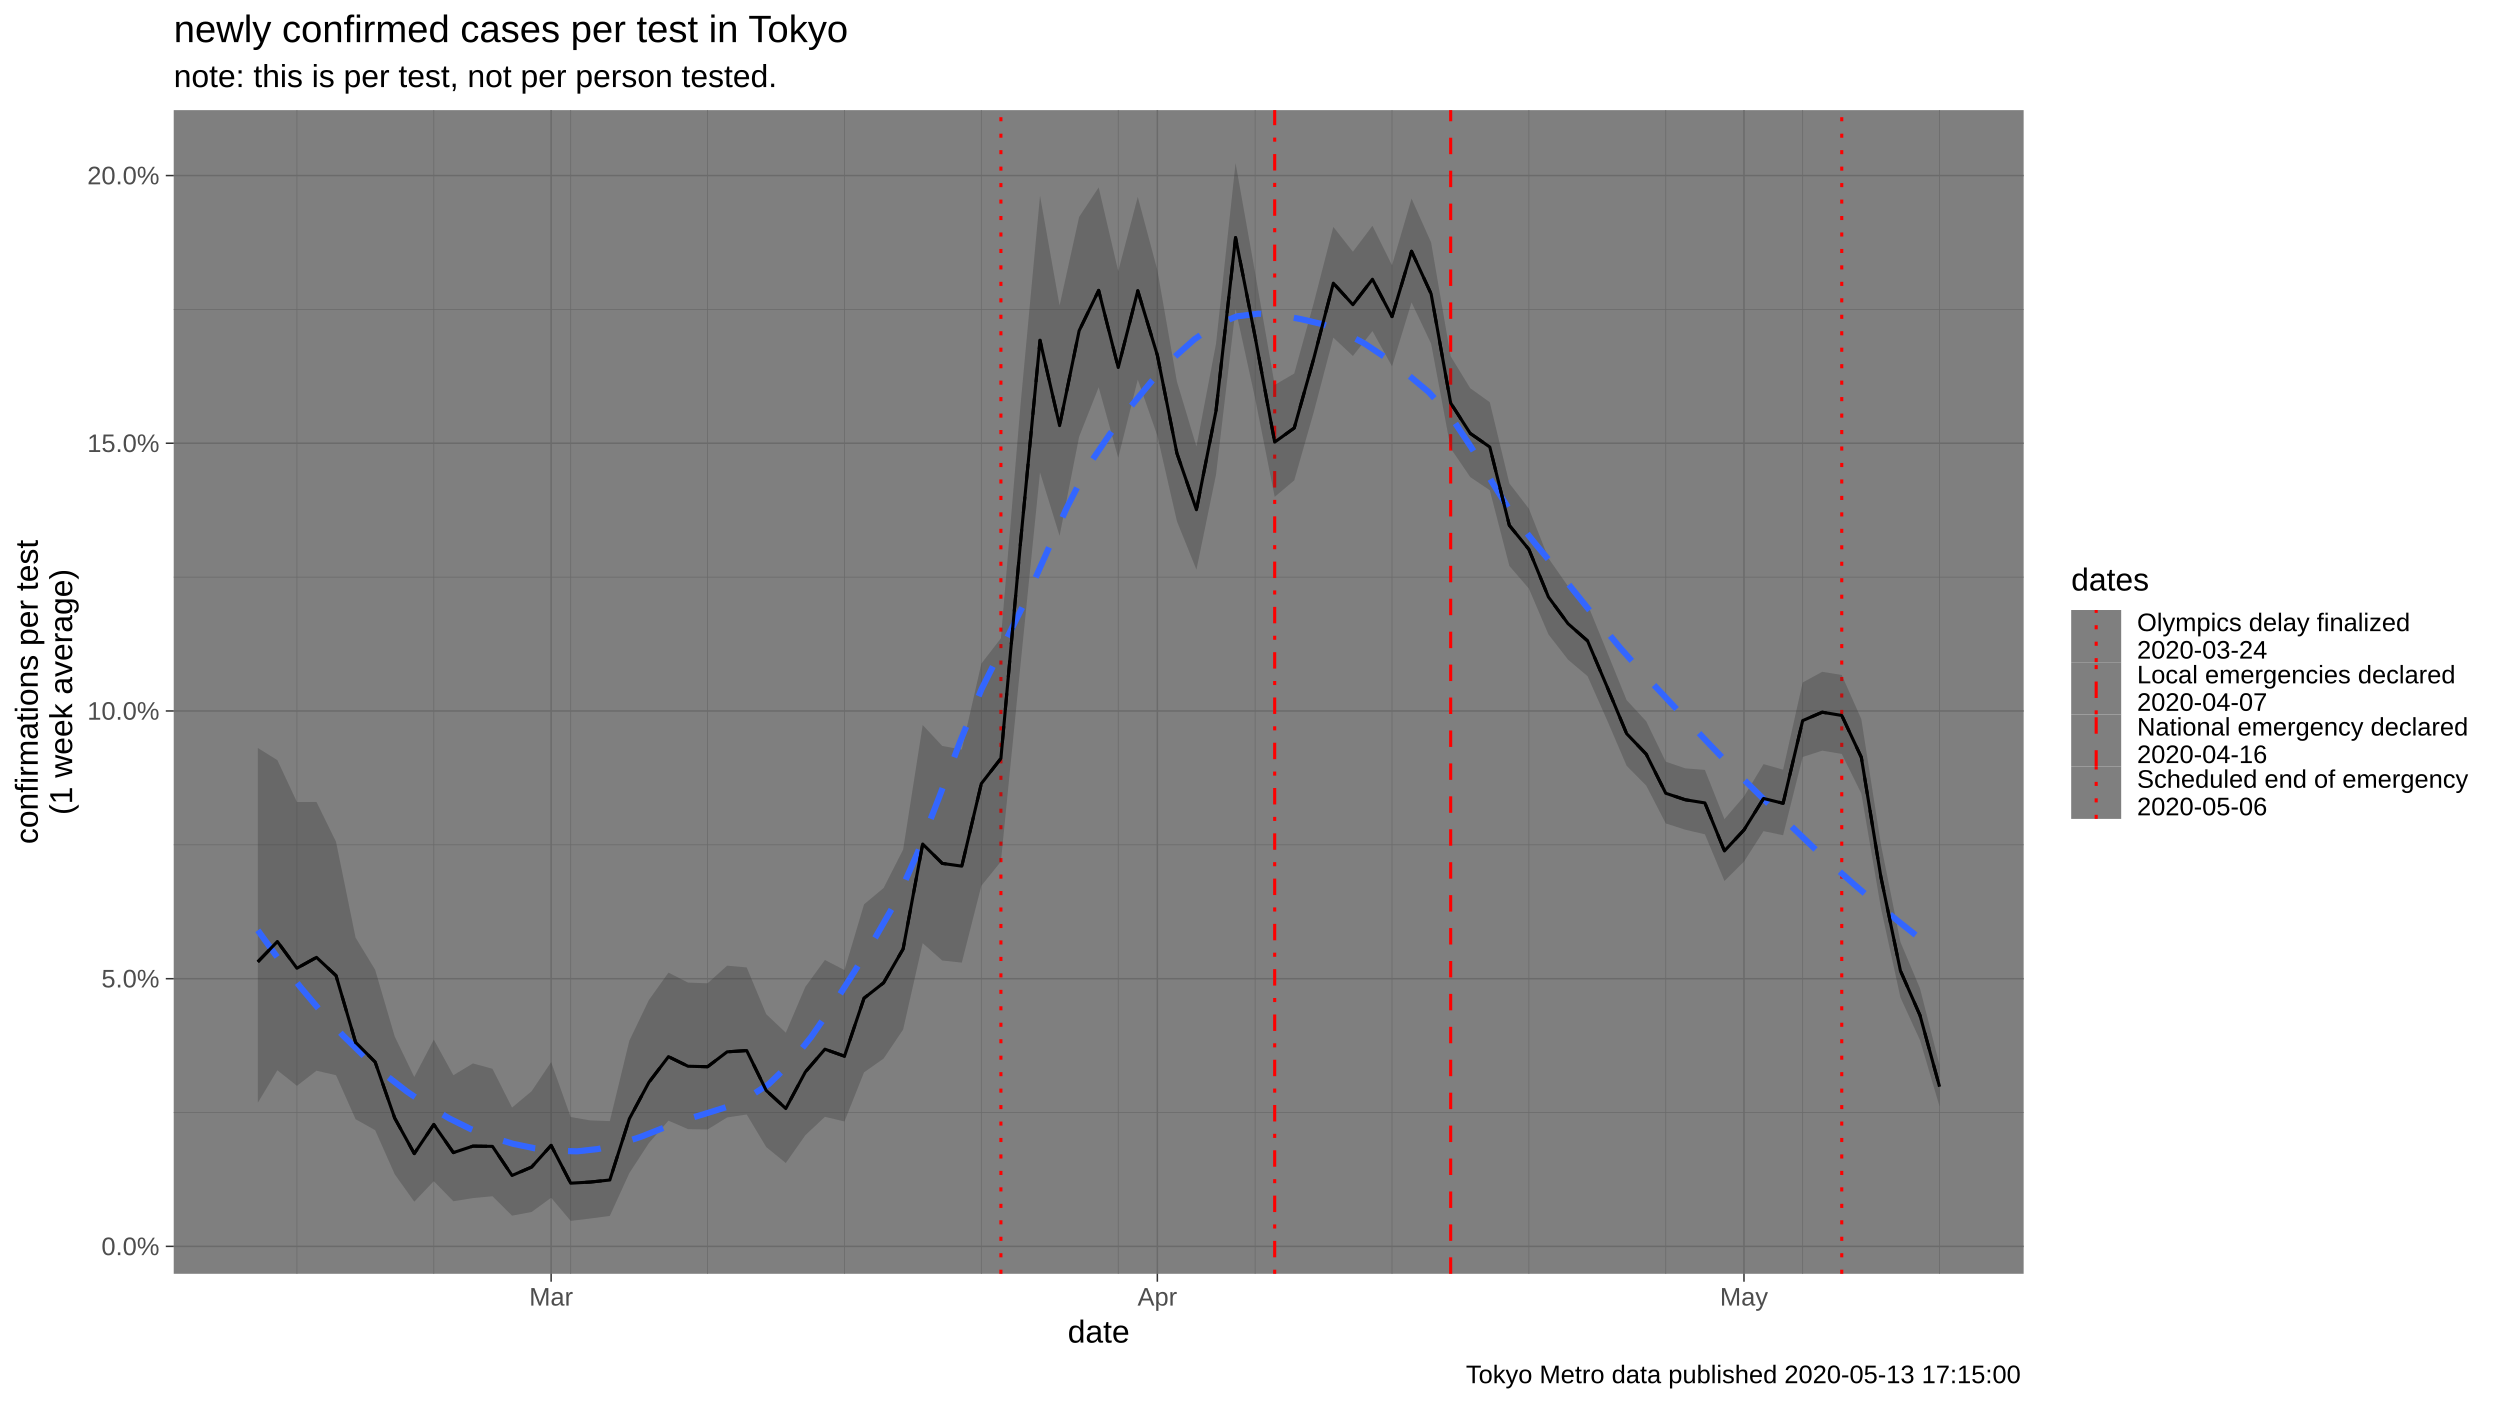
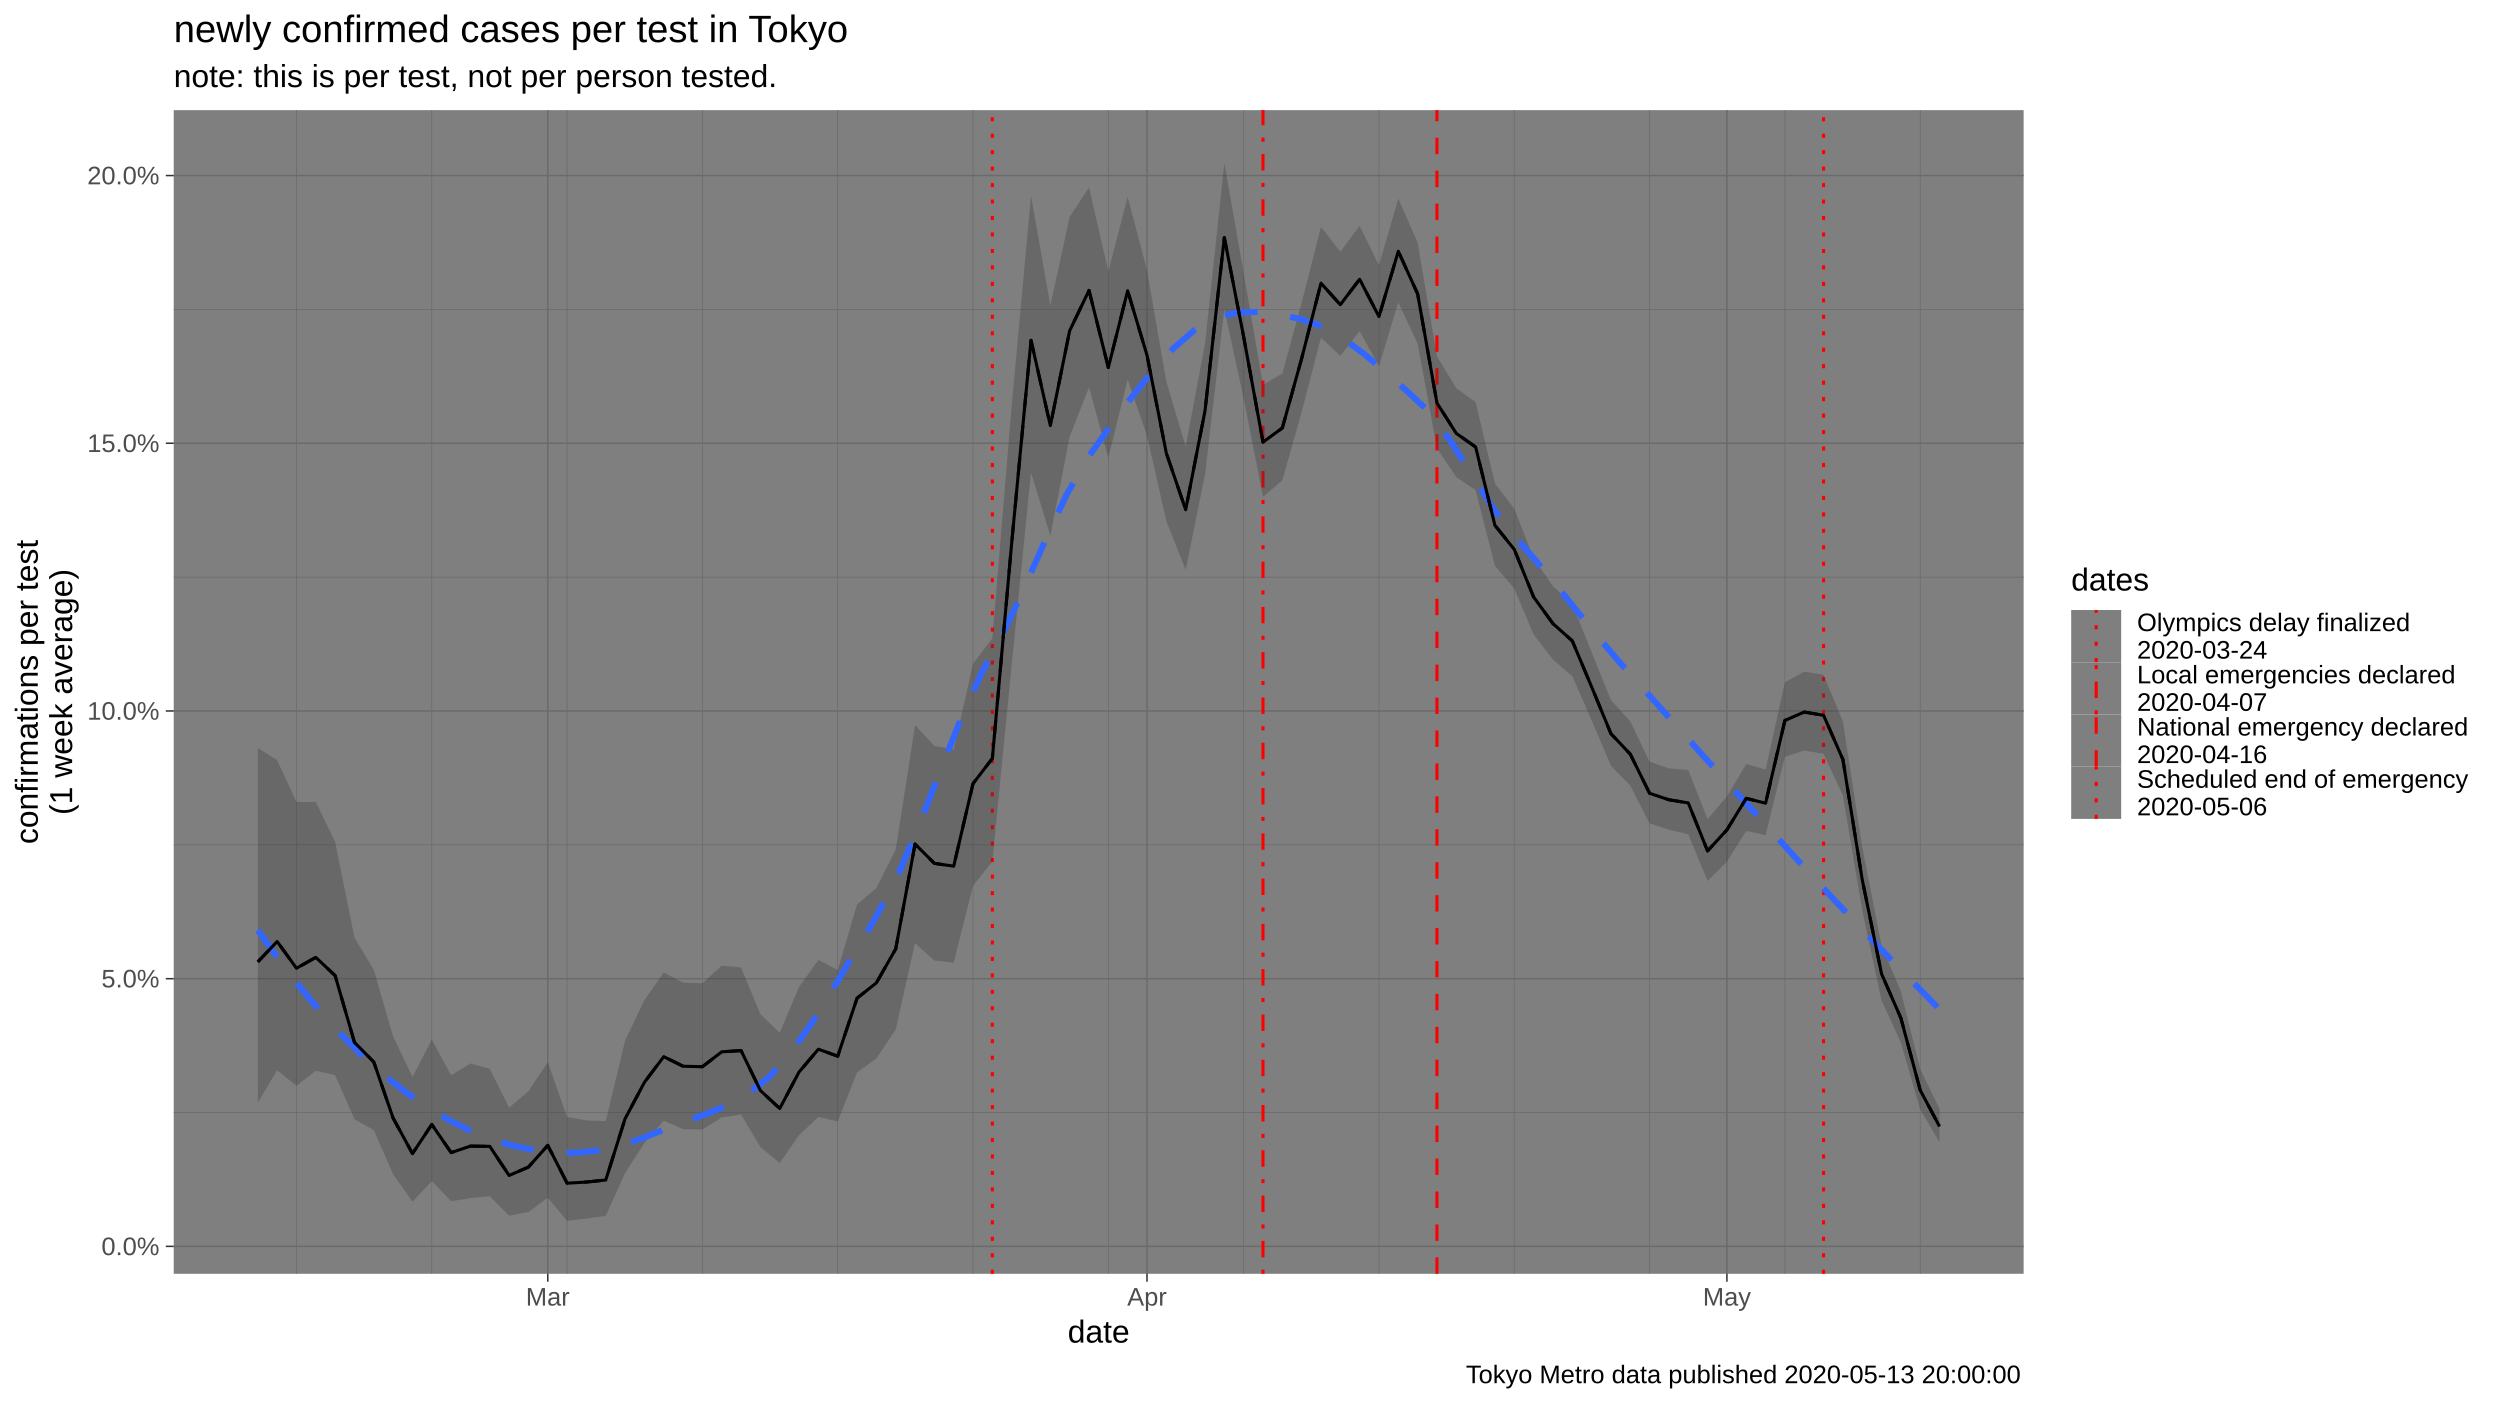
<svg xmlns="http://www.w3.org/2000/svg" viewBox="0 0 864.00 486.00">
  <defs>
    <style type="text/css">
    line, polyline, polygon, path, rect, circle {
      fill: none;
      stroke: #000000;
      stroke-linecap: round;
      stroke-linejoin: round;
      stroke-miterlimit: 10.00;
    }
  </style>
  </defs>
  <rect width="100%" height="100%" style="stroke: none; fill: #FFFFFF;" />
  <rect x="0.00" y="0.00" width="864.00" height="486.00" style="stroke-width: 1.07; stroke: #FFFFFF; fill: #FFFFFF;" />
  <defs>
    <clipPath id="cpNjAuMDR8Njk5LjM3fDQ0MC4yMnwzOC4wNw==">
      <rect x="60.04" y="38.07" width="639.33" height="402.15" />
    </clipPath>
  </defs>
  <rect x="60.04" y="38.07" width="639.33" height="402.15" style="stroke-width: 1.07; stroke: none; fill: #7F7F7F;" clip-path="url(#cpNjAuMDR8Njk5LjM3fDQ0MC4yMnwzOC4wNw==)" />
  <polyline points="60.04,384.49 699.37,384.49 " style="stroke-width: 0.27; stroke: #6B6B6B; stroke-linecap: butt;" clip-path="url(#cpNjAuMDR8Njk5LjM3fDQ0MC4yMnwzOC4wNw==)" />
  <polyline points="60.04,291.97 699.37,291.97 " style="stroke-width: 0.27; stroke: #6B6B6B; stroke-linecap: butt;" clip-path="url(#cpNjAuMDR8Njk5LjM3fDQ0MC4yMnwzOC4wNw==)" />
  <polyline points="60.04,199.45 699.37,199.45 " style="stroke-width: 0.27; stroke: #6B6B6B; stroke-linecap: butt;" clip-path="url(#cpNjAuMDR8Njk5LjM3fDQ0MC4yMnwzOC4wNw==)" />
  <polyline points="60.04,106.93 699.37,106.93 " style="stroke-width: 0.27; stroke: #6B6B6B; stroke-linecap: butt;" clip-path="url(#cpNjAuMDR8Njk5LjM3fDQ0MC4yMnwzOC4wNw==)" />
-   <polyline points="102.62,440.22 102.62,38.07 " style="stroke-width: 0.27; stroke: #6B6B6B; stroke-linecap: butt;" clip-path="url(#cpNjAuMDR8Njk5LjM3fDQ0MC4yMnwzOC4wNw==)" />
-   <polyline points="149.92,440.22 149.92,38.07 " style="stroke-width: 0.27; stroke: #6B6B6B; stroke-linecap: butt;" clip-path="url(#cpNjAuMDR8Njk5LjM3fDQ0MC4yMnwzOC4wNw==)" />
-   <polyline points="197.23,440.22 197.23,38.07 " style="stroke-width: 0.27; stroke: #6B6B6B; stroke-linecap: butt;" clip-path="url(#cpNjAuMDR8Njk5LjM3fDQ0MC4yMnwzOC4wNw==)" />
-   <polyline points="244.54,440.22 244.54,38.07 " style="stroke-width: 0.27; stroke: #6B6B6B; stroke-linecap: butt;" clip-path="url(#cpNjAuMDR8Njk5LjM3fDQ0MC4yMnwzOC4wNw==)" />
-   <polyline points="291.85,440.22 291.85,38.07 " style="stroke-width: 0.27; stroke: #6B6B6B; stroke-linecap: butt;" clip-path="url(#cpNjAuMDR8Njk5LjM3fDQ0MC4yMnwzOC4wNw==)" />
-   <polyline points="339.15,440.22 339.15,38.07 " style="stroke-width: 0.27; stroke: #6B6B6B; stroke-linecap: butt;" clip-path="url(#cpNjAuMDR8Njk5LjM3fDQ0MC4yMnwzOC4wNw==)" />
-   <polyline points="386.46,440.22 386.46,38.07 " style="stroke-width: 0.27; stroke: #6B6B6B; stroke-linecap: butt;" clip-path="url(#cpNjAuMDR8Njk5LjM3fDQ0MC4yMnwzOC4wNw==)" />
-   <polyline points="433.77,440.22 433.77,38.07 " style="stroke-width: 0.27; stroke: #6B6B6B; stroke-linecap: butt;" clip-path="url(#cpNjAuMDR8Njk5LjM3fDQ0MC4yMnwzOC4wNw==)" />
-   <polyline points="481.08,440.22 481.08,38.07 " style="stroke-width: 0.27; stroke: #6B6B6B; stroke-linecap: butt;" clip-path="url(#cpNjAuMDR8Njk5LjM3fDQ0MC4yMnwzOC4wNw==)" />
-   <polyline points="528.38,440.22 528.38,38.07 " style="stroke-width: 0.27; stroke: #6B6B6B; stroke-linecap: butt;" clip-path="url(#cpNjAuMDR8Njk5LjM3fDQ0MC4yMnwzOC4wNw==)" />
-   <polyline points="575.69,440.22 575.69,38.07 " style="stroke-width: 0.27; stroke: #6B6B6B; stroke-linecap: butt;" clip-path="url(#cpNjAuMDR8Njk5LjM3fDQ0MC4yMnwzOC4wNw==)" />
-   <polyline points="623.00,440.22 623.00,38.07 " style="stroke-width: 0.27; stroke: #6B6B6B; stroke-linecap: butt;" clip-path="url(#cpNjAuMDR8Njk5LjM3fDQ0MC4yMnwzOC4wNw==)" />
-   <polyline points="670.31,440.22 670.31,38.07 " style="stroke-width: 0.27; stroke: #6B6B6B; stroke-linecap: butt;" clip-path="url(#cpNjAuMDR8Njk5LjM3fDQ0MC4yMnwzOC4wNw==)" />
+   <polyline points="102.46,440.22 102.46,38.07 " style="stroke-width: 0.27; stroke: #6B6B6B; stroke-linecap: butt;" clip-path="url(#cpNjAuMDR8Njk5LjM3fDQ0MC4yMnwzOC4wNw==)" />
+   <polyline points="149.23,440.22 149.23,38.07 " style="stroke-width: 0.27; stroke: #6B6B6B; stroke-linecap: butt;" clip-path="url(#cpNjAuMDR8Njk5LjM3fDQ0MC4yMnwzOC4wNw==)" />
+   <polyline points="195.99,440.22 195.99,38.07 " style="stroke-width: 0.27; stroke: #6B6B6B; stroke-linecap: butt;" clip-path="url(#cpNjAuMDR8Njk5LjM3fDQ0MC4yMnwzOC4wNw==)" />
+   <polyline points="242.75,440.22 242.75,38.07 " style="stroke-width: 0.27; stroke: #6B6B6B; stroke-linecap: butt;" clip-path="url(#cpNjAuMDR8Njk5LjM3fDQ0MC4yMnwzOC4wNw==)" />
+   <polyline points="289.52,440.22 289.52,38.07 " style="stroke-width: 0.27; stroke: #6B6B6B; stroke-linecap: butt;" clip-path="url(#cpNjAuMDR8Njk5LjM3fDQ0MC4yMnwzOC4wNw==)" />
+   <polyline points="336.28,440.22 336.28,38.07 " style="stroke-width: 0.27; stroke: #6B6B6B; stroke-linecap: butt;" clip-path="url(#cpNjAuMDR8Njk5LjM3fDQ0MC4yMnwzOC4wNw==)" />
+   <polyline points="383.04,440.22 383.04,38.07 " style="stroke-width: 0.27; stroke: #6B6B6B; stroke-linecap: butt;" clip-path="url(#cpNjAuMDR8Njk5LjM3fDQ0MC4yMnwzOC4wNw==)" />
+   <polyline points="429.81,440.22 429.81,38.07 " style="stroke-width: 0.27; stroke: #6B6B6B; stroke-linecap: butt;" clip-path="url(#cpNjAuMDR8Njk5LjM3fDQ0MC4yMnwzOC4wNw==)" />
+   <polyline points="476.57,440.22 476.57,38.07 " style="stroke-width: 0.27; stroke: #6B6B6B; stroke-linecap: butt;" clip-path="url(#cpNjAuMDR8Njk5LjM3fDQ0MC4yMnwzOC4wNw==)" />
+   <polyline points="523.33,440.22 523.33,38.07 " style="stroke-width: 0.27; stroke: #6B6B6B; stroke-linecap: butt;" clip-path="url(#cpNjAuMDR8Njk5LjM3fDQ0MC4yMnwzOC4wNw==)" />
+   <polyline points="570.10,440.22 570.10,38.07 " style="stroke-width: 0.27; stroke: #6B6B6B; stroke-linecap: butt;" clip-path="url(#cpNjAuMDR8Njk5LjM3fDQ0MC4yMnwzOC4wNw==)" />
+   <polyline points="616.86,440.22 616.86,38.07 " style="stroke-width: 0.27; stroke: #6B6B6B; stroke-linecap: butt;" clip-path="url(#cpNjAuMDR8Njk5LjM3fDQ0MC4yMnwzOC4wNw==)" />
+   <polyline points="663.63,440.22 663.63,38.07 " style="stroke-width: 0.27; stroke: #6B6B6B; stroke-linecap: butt;" clip-path="url(#cpNjAuMDR8Njk5LjM3fDQ0MC4yMnwzOC4wNw==)" />
  <polyline points="60.04,430.75 699.37,430.75 " style="stroke-width: 0.53; stroke: #6B6B6B; stroke-linecap: butt;" clip-path="url(#cpNjAuMDR8Njk5LjM3fDQ0MC4yMnwzOC4wNw==)" />
  <polyline points="60.04,338.23 699.37,338.23 " style="stroke-width: 0.53; stroke: #6B6B6B; stroke-linecap: butt;" clip-path="url(#cpNjAuMDR8Njk5LjM3fDQ0MC4yMnwzOC4wNw==)" />
  <polyline points="60.04,245.71 699.37,245.71 " style="stroke-width: 0.53; stroke: #6B6B6B; stroke-linecap: butt;" clip-path="url(#cpNjAuMDR8Njk5LjM3fDQ0MC4yMnwzOC4wNw==)" />
  <polyline points="60.04,153.19 699.37,153.19 " style="stroke-width: 0.53; stroke: #6B6B6B; stroke-linecap: butt;" clip-path="url(#cpNjAuMDR8Njk5LjM3fDQ0MC4yMnwzOC4wNw==)" />
  <polyline points="60.04,60.67 699.37,60.67 " style="stroke-width: 0.53; stroke: #6B6B6B; stroke-linecap: butt;" clip-path="url(#cpNjAuMDR8Njk5LjM3fDQ0MC4yMnwzOC4wNw==)" />
-   <polyline points="190.47,440.22 190.47,38.07 " style="stroke-width: 0.53; stroke: #6B6B6B; stroke-linecap: butt;" clip-path="url(#cpNjAuMDR8Njk5LjM3fDQ0MC4yMnwzOC4wNw==)" />
-   <polyline points="399.98,440.22 399.98,38.07 " style="stroke-width: 0.53; stroke: #6B6B6B; stroke-linecap: butt;" clip-path="url(#cpNjAuMDR8Njk5LjM3fDQ0MC4yMnwzOC4wNw==)" />
-   <polyline points="602.72,440.22 602.72,38.07 " style="stroke-width: 0.53; stroke: #6B6B6B; stroke-linecap: butt;" clip-path="url(#cpNjAuMDR8Njk5LjM3fDQ0MC4yMnwzOC4wNw==)" />
-   <line x1="345.91" y1="440.22" x2="345.91" y2="38.07" style="stroke-width: 1.07; stroke: #FF0000; stroke-dasharray: 1.42,4.27; stroke-linecap: butt;" clip-path="url(#cpNjAuMDR8Njk5LjM3fDQ0MC4yMnwzOC4wNw==)" />
-   <line x1="440.53" y1="440.22" x2="440.53" y2="38.07" style="stroke-width: 1.07; stroke: #FF0000; stroke-dasharray: 1.42,4.27,5.69,4.27; stroke-linecap: butt;" clip-path="url(#cpNjAuMDR8Njk5LjM3fDQ0MC4yMnwzOC4wNw==)" />
-   <line x1="501.35" y1="440.22" x2="501.35" y2="38.07" style="stroke-width: 1.07; stroke: #FF0000; stroke-dasharray: 5.69,5.69; stroke-linecap: butt;" clip-path="url(#cpNjAuMDR8Njk5LjM3fDQ0MC4yMnwzOC4wNw==)" />
-   <line x1="636.51" y1="440.22" x2="636.51" y2="38.07" style="stroke-width: 1.07; stroke: #FF0000; stroke-dasharray: 1.42,4.27; stroke-linecap: butt;" clip-path="url(#cpNjAuMDR8Njk5LjM3fDQ0MC4yMnwzOC4wNw==)" />
-   <polygon points="89.10,258.49 95.86,262.70 102.62,277.18 109.38,277.15 116.13,290.91 122.89,324.04 129.65,335.15 136.41,358.19 143.17,372.20 149.92,359.29 156.68,371.59 163.44,367.52 170.20,369.37 176.96,382.77 183.72,377.12 190.47,367.05 197.23,386.03 203.99,387.21 210.75,387.45 217.51,359.63 224.26,345.59 231.02,336.13 237.78,339.58 244.54,339.82 251.30,333.73 258.06,334.34 264.81,350.50 271.57,356.89 278.33,341.04 285.09,331.76 291.85,335.25 298.61,312.54 305.36,306.89 312.12,293.62 318.88,250.56 325.64,257.79 332.40,259.03 339.15,229.34 345.91,220.59 352.67,140.14 359.43,67.62 366.19,105.58 372.95,74.96 379.70,64.77 386.46,93.73 393.22,68.02 399.98,93.33 406.74,131.85 413.49,154.30 420.25,118.80 427.01,56.35 433.77,94.25 440.53,133.03 447.29,129.08 454.04,104.66 460.80,78.41 467.56,86.99 474.32,78.02 481.08,91.67 487.83,68.62 494.59,83.79 501.35,123.12 508.11,134.16 514.87,139.00 521.63,167.04 528.38,175.79 535.14,192.90 541.90,202.60 548.66,208.79 555.42,225.34 562.17,241.97 568.93,249.27 575.69,263.24 582.45,265.54 589.21,266.08 595.97,283.09 602.72,275.26 609.48,264.07 616.24,265.99 623.00,235.86 629.76,232.17 636.51,233.27 643.27,248.51 650.03,291.69 656.79,325.54 663.55,341.59 670.31,368.07 670.31,382.40 663.55,359.51 656.79,344.74 650.03,313.77 643.27,274.25 636.51,260.58 629.76,259.43 623.00,261.62 616.24,288.67 609.48,287.24 602.72,297.78 595.97,304.48 589.21,288.34 582.45,286.76 575.69,284.59 568.93,271.51 562.17,264.67 555.42,248.94 548.66,233.70 541.90,227.97 535.14,219.25 528.38,203.42 521.63,195.58 514.87,169.44 508.11,164.88 501.35,154.94 494.59,118.77 487.83,104.52 481.08,126.60 474.32,114.42 467.56,123.03 460.80,116.69 454.04,142.43 447.29,166.02 440.53,171.72 433.77,137.72 427.01,106.84 420.25,164.11 413.49,196.90 406.74,180.13 399.98,150.59 393.22,131.20 386.46,158.22 379.70,133.85 372.95,150.93 366.19,185.20 359.43,163.28 352.67,229.95 345.91,297.76 339.15,306.14 332.40,332.69 325.64,331.96 318.88,325.97 312.12,355.82 305.36,365.86 298.61,370.61 291.85,387.58 285.09,385.98 278.33,392.33 271.57,401.94 264.81,396.44 258.06,385.18 251.30,386.19 244.54,390.35 237.78,390.24 231.02,387.31 224.26,395.04 217.51,405.42 210.75,420.23 203.99,421.13 197.23,421.94 190.47,413.94 183.72,418.87 176.96,420.14 170.20,413.43 163.44,414.07 156.68,415.15 149.92,408.22 143.17,415.31 136.41,405.82 129.65,390.60 122.89,386.81 116.13,371.61 109.38,370.04 102.62,375.27 95.86,369.88 89.10,381.12 " style="stroke-width: 1.07; stroke: none; fill: #333333; fill-opacity: 0.30;" clip-path="url(#cpNjAuMDR8Njk5LjM3fDQ0MC4yMnwzOC4wNw==)" />
-   <polyline points="89.10,321.51 96.46,331.68 103.82,341.14 111.17,349.88 118.53,357.87 125.89,365.07 133.24,371.50 140.60,377.21 147.96,382.22 155.31,386.55 162.67,390.20 170.03,393.12 177.39,395.32 184.74,396.84 192.10,397.70 199.46,397.90 206.81,397.08 214.17,395.31 221.53,392.86 228.88,389.96 236.24,387.15 243.60,384.94 250.96,382.63 258.31,379.46 265.67,374.68 273.03,367.55 280.38,358.30 287.74,347.63 295.10,336.06 302.45,324.10 309.81,311.27 317.17,294.62 324.53,275.61 331.88,256.13 339.24,238.10 346.60,223.37 353.95,208.57 361.31,191.95 368.67,175.49 376.02,161.15 383.38,150.29 390.74,140.55 398.10,131.64 405.45,123.79 412.81,117.24 420.17,112.25 427.52,109.32 434.88,108.41 442.24,108.93 449.60,110.29 456.95,112.02 464.31,114.83 471.67,118.79 479.02,123.69 486.38,129.32 493.74,135.47 501.09,143.49 508.45,154.58 515.81,166.89 523.17,178.53 530.52,187.82 537.88,196.67 545.24,205.83 552.59,215.01 559.95,223.90 567.31,232.20 574.66,239.98 582.02,247.86 589.38,255.72 596.74,263.42 604.09,270.82 611.45,278.09 618.81,285.29 626.16,292.36 633.52,299.20 640.88,305.74 648.23,312.00 655.59,318.02 662.95,323.87 670.31,329.61 " style="stroke-width: 2.13; stroke: #3366FF; stroke-dasharray: 11.38,11.38; stroke-linecap: butt;" clip-path="url(#cpNjAuMDR8Njk5LjM3fDQ0MC4yMnwzOC4wNw==)" />
-   <polyline points="89.10,332.42 95.86,325.39 102.62,334.62 109.38,330.87 116.13,337.17 122.89,360.23 129.65,367.04 136.41,386.41 143.17,398.68 149.92,388.62 156.68,398.34 163.44,396.10 170.20,396.19 176.96,406.24 183.72,403.34 190.47,395.84 197.23,408.91 203.99,408.52 210.75,407.81 217.51,386.63 224.26,374.05 231.02,365.18 237.78,368.49 244.54,368.66 251.30,363.51 258.06,363.08 264.81,376.88 271.57,383.11 278.33,370.47 285.09,362.60 291.85,365.02 298.61,344.97 305.36,339.67 312.12,327.95 318.88,291.70 325.64,298.39 332.40,299.34 339.15,270.81 345.91,262.10 352.67,187.65 359.43,117.61 366.19,147.09 372.95,114.29 379.70,100.36 386.46,127.00 393.22,100.49 399.98,122.76 406.74,156.64 413.49,176.16 420.25,141.99 427.01,82.12 433.77,116.43 440.53,152.79 447.29,147.92 454.04,123.89 460.80,97.87 467.56,105.30 474.32,96.51 481.08,109.42 487.83,86.84 494.59,101.55 501.35,139.29 508.11,149.78 514.87,154.48 521.63,181.57 528.38,189.86 535.14,206.32 541.90,215.53 548.66,221.49 555.42,237.38 562.17,253.56 568.93,260.63 575.69,274.16 582.45,276.40 589.21,277.49 595.97,294.08 602.72,286.82 609.48,275.95 616.24,277.62 623.00,249.04 629.76,246.14 636.51,247.26 643.27,261.71 650.03,303.06 656.79,335.48 663.55,350.91 670.31,375.57 " style="stroke-width: 1.07; stroke-dasharray: 5.69,5.69; stroke-linecap: butt;" clip-path="url(#cpNjAuMDR8Njk5LjM3fDQ0MC4yMnwzOC4wNw==)" />
-   <polyline points="89.10,332.42 95.86,325.39 102.62,334.62 109.38,330.87 116.13,337.17 122.89,360.23 129.65,367.04 136.41,386.41 143.17,398.68 149.92,388.62 156.68,398.34 163.44,396.10 170.20,396.19 176.96,406.24 183.72,403.34 190.47,395.84 197.23,408.91 203.99,408.52 210.75,407.81 217.51,386.63 224.26,374.05 231.02,365.18 237.78,368.49 244.54,368.66 251.30,363.51 258.06,363.08 264.81,376.88 271.57,383.11 278.33,370.47 285.09,362.60 291.85,365.02 298.61,344.97 305.36,339.67 312.12,327.95 318.88,291.70 325.64,298.39 332.40,299.34 339.15,270.81 345.91,262.10 352.67,187.65 359.43,117.61 366.19,147.09 372.95,114.29 379.70,100.36 386.46,127.00 393.22,100.49 399.98,122.76 406.74,156.64 413.49,176.16 420.25,141.99 427.01,82.12 433.77,116.43 440.53,152.79 447.29,147.92 454.04,123.89 460.80,97.87 467.56,105.30 474.32,96.51 481.08,109.42 487.83,86.84 494.59,101.55 501.35,139.29 508.11,149.78 514.87,154.48 521.63,181.57 528.38,189.86 535.14,206.32 541.90,215.53 548.66,221.49 555.42,237.38 562.17,253.56 568.93,260.63 575.69,274.16 582.45,276.40 589.21,277.49 595.97,294.08 602.72,286.82 609.48,275.95 616.24,277.62 623.00,249.04 629.76,246.14 636.51,247.26 643.27,261.71 650.03,303.06 656.79,335.48 663.55,350.91 670.31,375.57 " style="stroke-width: 1.07; stroke-linecap: butt;" clip-path="url(#cpNjAuMDR8Njk5LjM3fDQ0MC4yMnwzOC4wNw==)" />
+   <polyline points="189.31,440.22 189.31,38.07 " style="stroke-width: 0.53; stroke: #6B6B6B; stroke-linecap: butt;" clip-path="url(#cpNjAuMDR8Njk5LjM3fDQ0MC4yMnwzOC4wNw==)" />
+   <polyline points="396.40,440.22 396.40,38.07 " style="stroke-width: 0.53; stroke: #6B6B6B; stroke-linecap: butt;" clip-path="url(#cpNjAuMDR8Njk5LjM3fDQ0MC4yMnwzOC4wNw==)" />
+   <polyline points="596.82,440.22 596.82,38.07 " style="stroke-width: 0.53; stroke: #6B6B6B; stroke-linecap: butt;" clip-path="url(#cpNjAuMDR8Njk5LjM3fDQ0MC4yMnwzOC4wNw==)" />
+   <line x1="342.96" y1="440.22" x2="342.96" y2="38.07" style="stroke-width: 1.07; stroke: #FF0000; stroke-dasharray: 1.42,4.27; stroke-linecap: butt;" clip-path="url(#cpNjAuMDR8Njk5LjM3fDQ0MC4yMnwzOC4wNw==)" />
+   <line x1="436.49" y1="440.22" x2="436.49" y2="38.07" style="stroke-width: 1.07; stroke: #FF0000; stroke-dasharray: 1.42,4.27,5.69,4.27; stroke-linecap: butt;" clip-path="url(#cpNjAuMDR8Njk5LjM3fDQ0MC4yMnwzOC4wNw==)" />
+   <line x1="496.61" y1="440.22" x2="496.61" y2="38.07" style="stroke-width: 1.07; stroke: #FF0000; stroke-dasharray: 5.69,5.69; stroke-linecap: butt;" clip-path="url(#cpNjAuMDR8Njk5LjM3fDQ0MC4yMnwzOC4wNw==)" />
+   <line x1="630.22" y1="440.22" x2="630.22" y2="38.07" style="stroke-width: 1.07; stroke: #FF0000; stroke-dasharray: 1.42,4.27; stroke-linecap: butt;" clip-path="url(#cpNjAuMDR8Njk5LjM3fDQ0MC4yMnwzOC4wNw==)" />
+   <polygon points="89.10,258.49 95.78,262.70 102.46,277.18 109.14,277.15 115.82,290.91 122.50,324.04 129.18,335.15 135.86,358.19 142.55,372.20 149.23,359.29 155.91,371.59 162.59,367.52 169.27,369.37 175.95,382.77 182.63,377.12 189.31,367.05 195.99,386.03 202.67,387.21 209.35,387.45 216.03,359.63 222.71,345.59 229.39,336.13 236.07,339.58 242.75,339.82 249.43,333.73 256.11,334.34 262.79,350.50 269.47,356.89 276.16,341.04 282.84,331.76 289.52,335.25 296.20,312.54 302.88,306.89 309.56,293.62 316.24,250.56 322.92,257.79 329.60,259.03 336.28,229.34 342.96,220.59 349.64,140.14 356.32,67.62 363.00,105.58 369.68,74.96 376.36,64.77 383.04,93.73 389.72,68.02 396.40,93.33 403.09,131.85 409.77,154.30 416.45,118.80 423.13,56.35 429.81,94.25 436.49,133.03 443.17,129.08 449.85,104.66 456.53,78.41 463.21,86.99 469.89,78.02 476.57,91.67 483.25,68.62 489.93,83.79 496.61,123.12 503.29,134.16 509.97,139.00 516.65,167.04 523.33,175.79 530.01,192.90 536.70,202.60 543.38,208.79 550.06,225.34 556.74,241.97 563.42,249.27 570.10,263.24 576.78,265.54 583.46,266.08 590.14,283.09 596.82,275.24 603.50,264.03 610.18,265.95 616.86,235.80 623.54,232.11 630.22,233.21 636.90,249.31 643.58,292.70 650.26,326.73 656.94,342.64 663.63,369.44 670.31,383.24 670.31,394.81 663.63,383.46 656.94,360.35 650.26,345.71 643.58,314.63 636.90,274.95 630.22,260.53 623.54,259.38 616.86,261.58 610.18,288.64 603.50,287.20 596.82,297.76 590.14,304.48 583.46,288.34 576.78,286.76 570.10,284.59 563.42,271.51 556.74,264.67 550.06,248.94 543.38,233.70 536.70,227.97 530.01,219.25 523.33,203.42 516.65,195.58 509.97,169.44 503.29,164.88 496.61,154.94 489.93,118.77 483.25,104.52 476.57,126.60 469.89,114.42 463.21,123.03 456.53,116.69 449.85,142.43 443.17,166.02 436.49,171.72 429.81,137.72 423.13,106.84 416.45,164.11 409.77,196.90 403.09,180.13 396.40,150.59 389.72,131.20 383.04,158.22 376.36,133.85 369.68,150.93 363.00,185.20 356.32,163.28 349.64,229.95 342.96,297.76 336.28,306.14 329.60,332.69 322.92,331.96 316.24,325.97 309.56,355.82 302.88,365.86 296.20,370.61 289.52,387.58 282.84,385.98 276.16,392.33 269.47,401.94 262.79,396.44 256.11,385.18 249.43,386.19 242.75,390.35 236.07,390.24 229.39,387.31 222.71,395.04 216.03,405.42 209.35,420.23 202.67,421.13 195.99,421.94 189.31,413.94 182.63,418.87 175.95,420.14 169.27,413.43 162.59,414.07 155.91,415.15 149.23,408.22 142.55,415.31 135.86,405.82 129.18,390.60 122.50,386.81 115.82,371.61 109.14,370.04 102.46,375.27 95.78,369.88 89.10,381.12 " style="stroke-width: 1.07; stroke: none; fill: #333333; fill-opacity: 0.30;" clip-path="url(#cpNjAuMDR8Njk5LjM3fDQ0MC4yMnwzOC4wNw==)" />
+   <polyline points="89.10,321.46 96.46,331.74 103.82,341.30 111.17,350.12 118.53,358.18 125.89,365.45 133.24,371.96 140.60,377.73 147.96,382.79 155.31,387.15 162.67,390.81 170.03,393.75 177.39,395.97 184.74,397.48 192.10,398.30 199.46,398.39 206.81,397.56 214.17,395.89 221.53,393.54 228.88,390.63 236.24,387.77 243.60,385.17 250.96,382.18 258.31,378.13 265.67,372.33 273.03,364.17 280.38,353.80 287.74,342.00 295.10,329.59 302.45,317.40 309.81,303.60 317.17,286.37 324.53,267.54 331.88,248.98 339.24,232.52 346.60,218.93 353.95,203.31 361.31,186.59 368.67,170.83 376.02,158.10 383.38,147.80 390.74,137.78 398.10,128.51 405.45,120.45 412.81,114.09 420.17,109.89 427.52,107.98 434.88,107.81 442.24,108.77 449.60,110.28 456.95,112.81 464.31,117.06 471.67,122.54 479.02,128.78 486.38,135.28 493.74,142.21 501.09,152.09 508.45,163.72 515.81,175.30 523.17,185.02 530.52,193.44 537.88,202.34 545.24,211.45 552.59,220.48 559.95,229.15 567.31,237.33 574.66,245.53 582.02,253.80 589.38,262.05 596.74,270.19 604.09,278.29 611.45,286.42 618.81,294.55 626.16,302.61 633.52,310.57 640.88,318.40 648.23,326.10 655.59,333.72 662.95,341.30 670.31,348.86 " style="stroke-width: 2.13; stroke: #3366FF; stroke-dasharray: 11.38,11.38; stroke-linecap: butt;" clip-path="url(#cpNjAuMDR8Njk5LjM3fDQ0MC4yMnwzOC4wNw==)" />
+   <polyline points="89.10,332.42 95.78,325.39 102.46,334.62 109.14,330.87 115.82,337.17 122.50,360.23 129.18,367.04 135.86,386.41 142.55,398.68 149.23,388.62 155.91,398.34 162.59,396.10 169.27,396.19 175.95,406.24 182.63,403.34 189.31,395.84 195.99,408.91 202.67,408.52 209.35,407.81 216.03,386.63 222.71,374.05 229.39,365.18 236.07,368.49 242.75,368.66 249.43,363.51 256.11,363.08 262.79,376.88 269.47,383.11 276.16,370.47 282.84,362.60 289.52,365.02 296.20,344.97 302.88,339.67 309.56,327.95 316.24,291.70 322.92,298.39 329.60,299.34 336.28,270.81 342.96,262.10 349.64,187.65 356.32,117.61 363.00,147.09 369.68,114.29 376.36,100.36 383.04,127.00 389.72,100.49 396.40,122.76 403.09,156.64 409.77,176.16 416.45,141.99 423.13,82.12 429.81,116.43 436.49,152.79 443.17,147.92 449.85,123.89 456.53,97.87 463.21,105.30 469.89,96.51 476.57,109.42 483.25,86.84 489.93,101.55 496.61,139.29 503.29,149.78 509.97,154.48 516.65,181.57 523.33,189.86 530.01,206.32 536.70,215.53 543.38,221.49 550.06,237.38 556.74,253.56 563.42,260.63 570.10,274.16 576.78,276.40 583.46,277.49 590.14,294.08 596.82,286.80 603.50,275.91 610.18,277.58 616.86,248.99 623.54,246.08 630.22,247.21 636.90,262.46 643.58,303.99 650.26,336.56 656.94,351.85 663.63,376.78 670.31,389.32 " style="stroke-width: 1.07; stroke-dasharray: 5.69,5.69; stroke-linecap: butt;" clip-path="url(#cpNjAuMDR8Njk5LjM3fDQ0MC4yMnwzOC4wNw==)" />
+   <polyline points="89.10,332.42 95.78,325.39 102.46,334.62 109.14,330.87 115.82,337.17 122.50,360.23 129.18,367.04 135.86,386.41 142.55,398.68 149.23,388.62 155.91,398.34 162.59,396.10 169.27,396.19 175.95,406.24 182.63,403.34 189.31,395.84 195.99,408.91 202.67,408.52 209.35,407.81 216.03,386.63 222.71,374.05 229.39,365.18 236.07,368.49 242.75,368.66 249.43,363.51 256.11,363.08 262.79,376.88 269.47,383.11 276.16,370.47 282.84,362.60 289.52,365.02 296.20,344.97 302.88,339.67 309.56,327.95 316.24,291.70 322.92,298.39 329.60,299.34 336.28,270.81 342.96,262.10 349.64,187.65 356.32,117.61 363.00,147.09 369.68,114.29 376.36,100.36 383.04,127.00 389.72,100.49 396.40,122.76 403.09,156.64 409.77,176.16 416.45,141.99 423.13,82.12 429.81,116.43 436.49,152.79 443.17,147.92 449.85,123.89 456.53,97.87 463.21,105.30 469.89,96.51 476.57,109.42 483.25,86.84 489.93,101.55 496.61,139.29 503.29,149.78 509.97,154.48 516.65,181.57 523.33,189.86 530.01,206.32 536.70,215.53 543.38,221.49 550.06,237.38 556.74,253.56 563.42,260.63 570.10,274.16 576.78,276.40 583.46,277.49 590.14,294.08 596.82,286.80 603.50,275.91 610.18,277.58 616.86,248.99 623.54,246.08 630.22,247.21 636.90,262.46 643.58,303.99 650.26,336.56 656.94,351.85 663.63,376.78 670.31,389.32 " style="stroke-width: 1.07; stroke-linecap: butt;" clip-path="url(#cpNjAuMDR8Njk5LjM3fDQ0MC4yMnwzOC4wNw==)" />
  <defs>
    <clipPath id="cpMC4wMHw4NjQuMDB8NDg2LjAwfDAuMDA=">
      <rect x="0.00" y="0.00" width="864.00" height="486.00" />
    </clipPath>
  </defs>
  <g clip-path="url(#cpMC4wMHw4NjQuMDB8NDg2LjAwfDAuMDA=)">
    <text x="35.05" y="433.78" style="font-size: 8.80px; fill: #4D4D4D; font-family: Liberation Sans;" textLength="20.06px" lengthAdjust="spacingAndGlyphs">0.0%</text>
  </g>
  <g clip-path="url(#cpMC4wMHw4NjQuMDB8NDg2LjAwfDAuMDA=)">
    <text x="35.05" y="341.26" style="font-size: 8.80px; fill: #4D4D4D; font-family: Liberation Sans;" textLength="20.06px" lengthAdjust="spacingAndGlyphs">5.0%</text>
  </g>
  <g clip-path="url(#cpMC4wMHw4NjQuMDB8NDg2LjAwfDAuMDA=)">
    <text x="30.16" y="248.74" style="font-size: 8.80px; fill: #4D4D4D; font-family: Liberation Sans;" textLength="24.95px" lengthAdjust="spacingAndGlyphs">10.0%</text>
  </g>
  <g clip-path="url(#cpMC4wMHw4NjQuMDB8NDg2LjAwfDAuMDA=)">
    <text x="30.16" y="156.22" style="font-size: 8.80px; fill: #4D4D4D; font-family: Liberation Sans;" textLength="24.95px" lengthAdjust="spacingAndGlyphs">15.0%</text>
  </g>
  <g clip-path="url(#cpMC4wMHw4NjQuMDB8NDg2LjAwfDAuMDA=)">
    <text x="30.16" y="63.70" style="font-size: 8.80px; fill: #4D4D4D; font-family: Liberation Sans;" textLength="24.95px" lengthAdjust="spacingAndGlyphs">20.0%</text>
  </g>
  <polyline points="57.30,430.75 60.04,430.75 " style="stroke-width: 0.53; stroke: #333333; stroke-linecap: butt;" clip-path="url(#cpMC4wMHw4NjQuMDB8NDg2LjAwfDAuMDA=)" />
  <polyline points="57.30,338.23 60.04,338.23 " style="stroke-width: 0.53; stroke: #333333; stroke-linecap: butt;" clip-path="url(#cpMC4wMHw4NjQuMDB8NDg2LjAwfDAuMDA=)" />
  <polyline points="57.30,245.71 60.04,245.71 " style="stroke-width: 0.53; stroke: #333333; stroke-linecap: butt;" clip-path="url(#cpMC4wMHw4NjQuMDB8NDg2LjAwfDAuMDA=)" />
  <polyline points="57.30,153.19 60.04,153.19 " style="stroke-width: 0.53; stroke: #333333; stroke-linecap: butt;" clip-path="url(#cpMC4wMHw4NjQuMDB8NDg2LjAwfDAuMDA=)" />
  <polyline points="57.30,60.67 60.04,60.67 " style="stroke-width: 0.53; stroke: #333333; stroke-linecap: butt;" clip-path="url(#cpMC4wMHw4NjQuMDB8NDg2LjAwfDAuMDA=)" />
-   <polyline points="190.47,442.96 190.47,440.22 " style="stroke-width: 0.53; stroke: #333333; stroke-linecap: butt;" clip-path="url(#cpMC4wMHw4NjQuMDB8NDg2LjAwfDAuMDA=)" />
-   <polyline points="399.98,442.96 399.98,440.22 " style="stroke-width: 0.53; stroke: #333333; stroke-linecap: butt;" clip-path="url(#cpMC4wMHw4NjQuMDB8NDg2LjAwfDAuMDA=)" />
-   <polyline points="602.72,442.96 602.72,440.22 " style="stroke-width: 0.53; stroke: #333333; stroke-linecap: butt;" clip-path="url(#cpMC4wMHw4NjQuMDB8NDg2LjAwfDAuMDA=)" />
+   <polyline points="189.31,442.96 189.31,440.22 " style="stroke-width: 0.53; stroke: #333333; stroke-linecap: butt;" clip-path="url(#cpMC4wMHw4NjQuMDB8NDg2LjAwfDAuMDA=)" />
+   <polyline points="396.40,442.96 396.40,440.22 " style="stroke-width: 0.53; stroke: #333333; stroke-linecap: butt;" clip-path="url(#cpMC4wMHw4NjQuMDB8NDg2LjAwfDAuMDA=)" />
+   <polyline points="596.82,442.96 596.82,440.22 " style="stroke-width: 0.53; stroke: #333333; stroke-linecap: butt;" clip-path="url(#cpMC4wMHw4NjQuMDB8NDg2LjAwfDAuMDA=)" />
  <g clip-path="url(#cpMC4wMHw4NjQuMDB8NDg2LjAwfDAuMDA=)">
-     <text x="182.90" y="451.21" style="font-size: 8.80px; fill: #4D4D4D; font-family: Liberation Sans;" textLength="15.16px" lengthAdjust="spacingAndGlyphs">Mar</text>
+     <text x="181.73" y="451.21" style="font-size: 8.80px; fill: #4D4D4D; font-family: Liberation Sans;" textLength="15.16px" lengthAdjust="spacingAndGlyphs">Mar</text>
  </g>
  <g clip-path="url(#cpMC4wMHw4NjQuMDB8NDg2LjAwfDAuMDA=)">
-     <text x="393.13" y="451.21" style="font-size: 8.80px; fill: #4D4D4D; font-family: Liberation Sans;" textLength="13.69px" lengthAdjust="spacingAndGlyphs">Apr</text>
+     <text x="389.56" y="451.21" style="font-size: 8.80px; fill: #4D4D4D; font-family: Liberation Sans;" textLength="13.69px" lengthAdjust="spacingAndGlyphs">Apr</text>
  </g>
  <g clip-path="url(#cpMC4wMHw4NjQuMDB8NDg2LjAwfDAuMDA=)">
-     <text x="594.41" y="451.21" style="font-size: 8.80px; fill: #4D4D4D; font-family: Liberation Sans;" textLength="16.62px" lengthAdjust="spacingAndGlyphs">May</text>
+     <text x="588.51" y="451.21" style="font-size: 8.80px; fill: #4D4D4D; font-family: Liberation Sans;" textLength="16.62px" lengthAdjust="spacingAndGlyphs">May</text>
  </g>
  <g clip-path="url(#cpMC4wMHw4NjQuMDB8NDg2LjAwfDAuMDA=)">
    <text x="369.00" y="464.01" style="font-size: 11.00px; font-family: Liberation Sans;" textLength="21.41px" lengthAdjust="spacingAndGlyphs">date</text>
  </g>
  <g clip-path="url(#cpMC4wMHw4NjQuMDB8NDg2LjAwfDAuMDA=)">
    <text transform="translate(13.05,291.72) rotate(-90)" style="font-size: 11.00px; font-family: Liberation Sans;" textLength="105.16px" lengthAdjust="spacingAndGlyphs">confirmations per test</text>
  </g>
  <g clip-path="url(#cpMC4wMHw4NjQuMDB8NDg2LjAwfDAuMDA=)">
    <text transform="translate(24.93,281.64) rotate(-90)" style="font-size: 11.00px; font-family: Liberation Sans;" textLength="84.99px" lengthAdjust="spacingAndGlyphs">(1 week average)</text>
  </g>
  <rect x="710.32" y="189.80" width="148.20" height="98.69" style="stroke-width: 1.07; stroke: none; fill: #FFFFFF;" clip-path="url(#cpMC4wMHw4NjQuMDB8NDg2LjAwfDAuMDA=)" />
  <g clip-path="url(#cpMC4wMHw4NjQuMDB8NDg2LjAwfDAuMDA=)">
    <text x="715.80" y="204.09" style="font-size: 11.00px; font-family: Liberation Sans;" textLength="26.91px" lengthAdjust="spacingAndGlyphs">dates</text>
  </g>
  <rect x="715.80" y="210.82" width="17.28" height="18.05" style="stroke-width: 1.07; stroke: none; fill: #7F7F7F;" clip-path="url(#cpMC4wMHw4NjQuMDB8NDg2LjAwfDAuMDA=)" />
  <line x1="724.44" y1="228.87" x2="724.44" y2="210.82" style="stroke-width: 1.07; stroke: #FF0000; stroke-dasharray: 1.42,4.27; stroke-linecap: butt;" clip-path="url(#cpMC4wMHw4NjQuMDB8NDg2LjAwfDAuMDA=)" />
  <rect x="715.80" y="228.87" width="17.28" height="18.05" style="stroke-width: 1.07; stroke: none; fill: #7F7F7F;" clip-path="url(#cpMC4wMHw4NjQuMDB8NDg2LjAwfDAuMDA=)" />
  <line x1="724.44" y1="246.91" x2="724.44" y2="228.87" style="stroke-width: 1.07; stroke: #FF0000; stroke-dasharray: 1.42,4.27,5.69,4.27; stroke-linecap: butt;" clip-path="url(#cpMC4wMHw4NjQuMDB8NDg2LjAwfDAuMDA=)" />
  <rect x="715.80" y="246.91" width="17.28" height="18.05" style="stroke-width: 1.07; stroke: none; fill: #7F7F7F;" clip-path="url(#cpMC4wMHw4NjQuMDB8NDg2LjAwfDAuMDA=)" />
  <line x1="724.44" y1="264.96" x2="724.44" y2="246.91" style="stroke-width: 1.07; stroke: #FF0000; stroke-dasharray: 5.69,5.69; stroke-linecap: butt;" clip-path="url(#cpMC4wMHw4NjQuMDB8NDg2LjAwfDAuMDA=)" />
  <rect x="715.80" y="264.96" width="17.28" height="18.05" style="stroke-width: 1.07; stroke: none; fill: #7F7F7F;" clip-path="url(#cpMC4wMHw4NjQuMDB8NDg2LjAwfDAuMDA=)" />
  <line x1="724.44" y1="283.01" x2="724.44" y2="264.96" style="stroke-width: 1.07; stroke: #FF0000; stroke-dasharray: 1.42,4.27; stroke-linecap: butt;" clip-path="url(#cpMC4wMHw4NjQuMDB8NDg2LjAwfDAuMDA=)" />
  <g clip-path="url(#cpMC4wMHw4NjQuMDB8NDg2LjAwfDAuMDA=)">
    <text x="738.56" y="218.12" style="font-size: 8.80px; font-family: Liberation Sans;" textLength="94.39px" lengthAdjust="spacingAndGlyphs">Olympics delay finalized</text>
  </g>
  <g clip-path="url(#cpMC4wMHw4NjQuMDB8NDg2LjAwfDAuMDA=)">
    <text x="738.56" y="227.62" style="font-size: 8.80px; font-family: Liberation Sans;" textLength="45.01px" lengthAdjust="spacingAndGlyphs">2020-03-24</text>
  </g>
  <g clip-path="url(#cpMC4wMHw4NjQuMDB8NDg2LjAwfDAuMDA=)">
    <text x="738.56" y="236.17" style="font-size: 8.80px; font-family: Liberation Sans;" textLength="110.06px" lengthAdjust="spacingAndGlyphs">Local emergencies declared</text>
  </g>
  <g clip-path="url(#cpMC4wMHw4NjQuMDB8NDg2LjAwfDAuMDA=)">
    <text x="738.56" y="245.67" style="font-size: 8.80px; font-family: Liberation Sans;" textLength="45.01px" lengthAdjust="spacingAndGlyphs">2020-04-07</text>
  </g>
  <g clip-path="url(#cpMC4wMHw4NjQuMDB8NDg2LjAwfDAuMDA=)">
    <text x="738.56" y="254.21" style="font-size: 8.80px; font-family: Liberation Sans;" textLength="114.46px" lengthAdjust="spacingAndGlyphs">National emergency declared</text>
  </g>
  <g clip-path="url(#cpMC4wMHw4NjQuMDB8NDg2LjAwfDAuMDA=)">
    <text x="738.56" y="263.72" style="font-size: 8.80px; font-family: Liberation Sans;" textLength="45.01px" lengthAdjust="spacingAndGlyphs">2020-04-16</text>
  </g>
  <g clip-path="url(#cpMC4wMHw4NjQuMDB8NDg2LjAwfDAuMDA=)">
    <text x="738.56" y="272.26" style="font-size: 8.80px; font-family: Liberation Sans;" textLength="114.48px" lengthAdjust="spacingAndGlyphs">Scheduled end of emergency</text>
  </g>
  <g clip-path="url(#cpMC4wMHw4NjQuMDB8NDg2LjAwfDAuMDA=)">
    <text x="738.56" y="281.77" style="font-size: 8.80px; font-family: Liberation Sans;" textLength="45.01px" lengthAdjust="spacingAndGlyphs">2020-05-06</text>
  </g>
  <g clip-path="url(#cpMC4wMHw4NjQuMDB8NDg2LjAwfDAuMDA=)">
    <text x="60.04" y="30.10" style="font-size: 11.00px; font-family: Liberation Sans;" textLength="208.51px" lengthAdjust="spacingAndGlyphs">note: this is per test, not per person tested.</text>
  </g>
  <g clip-path="url(#cpMC4wMHw4NjQuMDB8NDg2LjAwfDAuMDA=)">
    <text x="60.04" y="14.56" style="font-size: 13.20px; font-family: Liberation Sans;" textLength="234.76px" lengthAdjust="spacingAndGlyphs">newly confirmed cases per test in Tokyo</text>
  </g>
  <g clip-path="url(#cpMC4wMHw4NjQuMDB8NDg2LjAwfDAuMDA=)">
-     <text x="506.61" y="478.03" style="font-size: 8.80px; font-family: Liberation Sans;" textLength="192.75px" lengthAdjust="spacingAndGlyphs">Tokyo Metro data published 2020-05-13 17:15:00</text>
+     <text x="506.61" y="478.03" style="font-size: 8.80px; font-family: Liberation Sans;" textLength="192.75px" lengthAdjust="spacingAndGlyphs">Tokyo Metro data published 2020-05-13 20:00:00</text>
  </g>
</svg>
